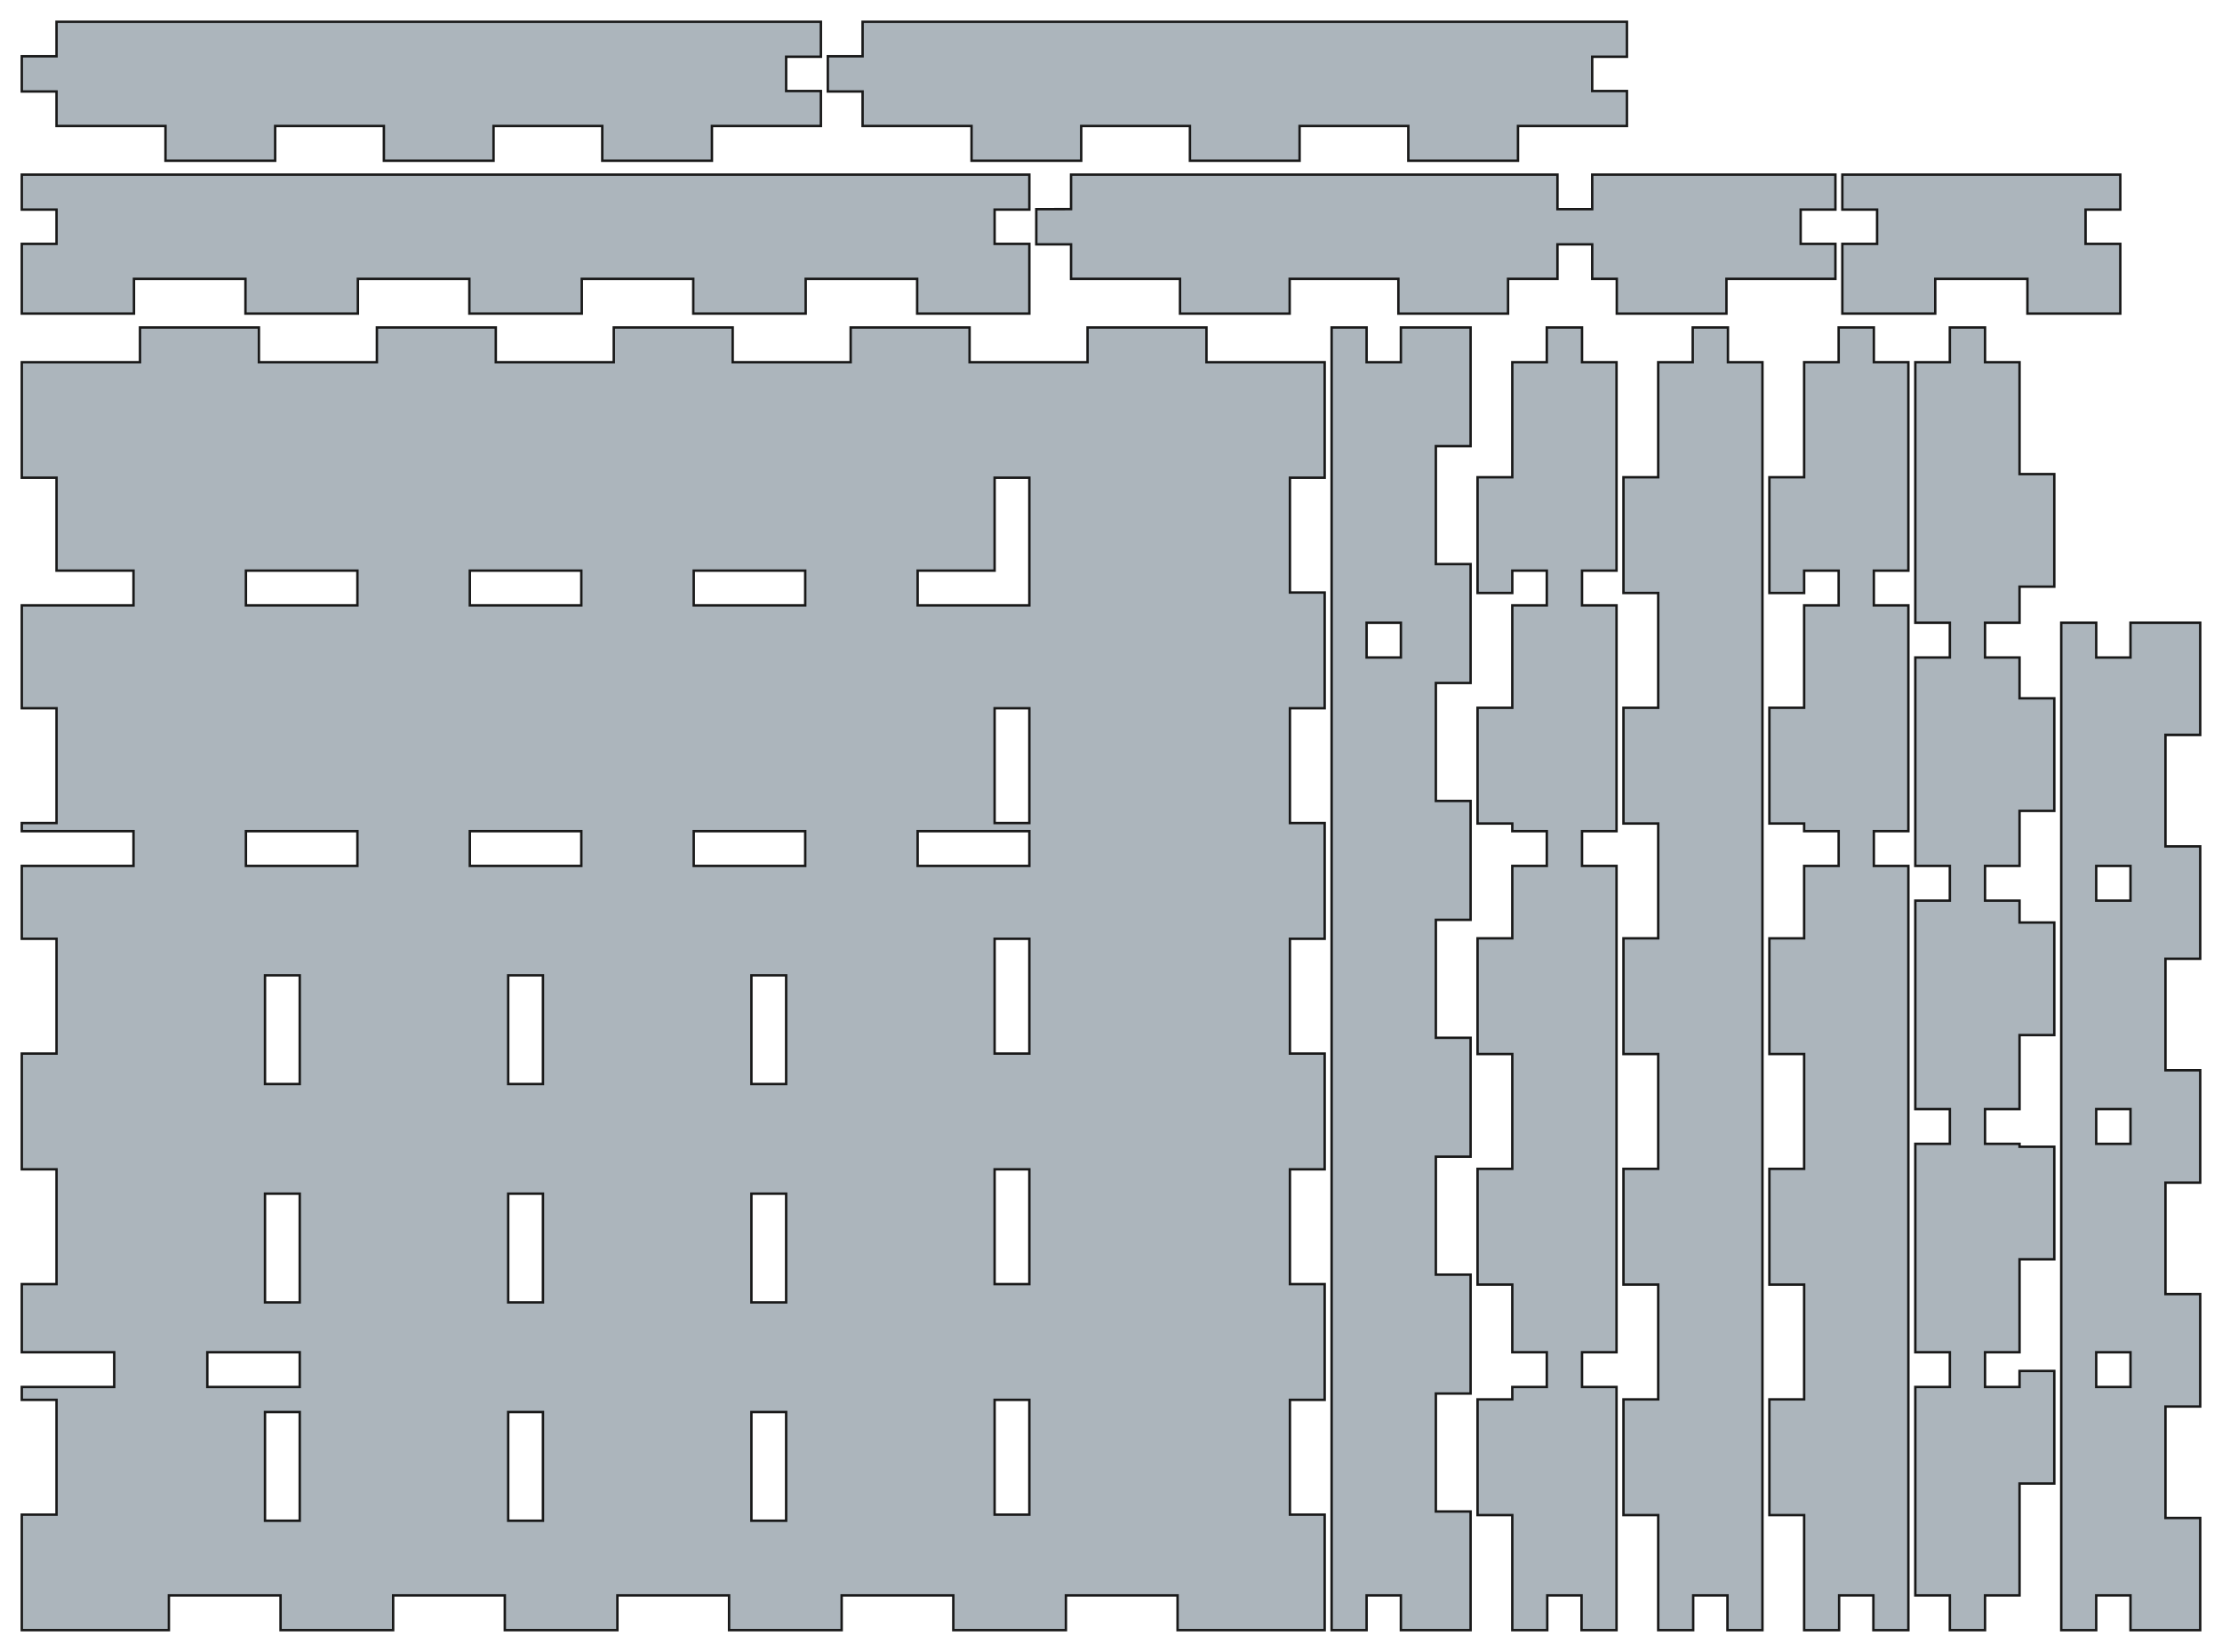
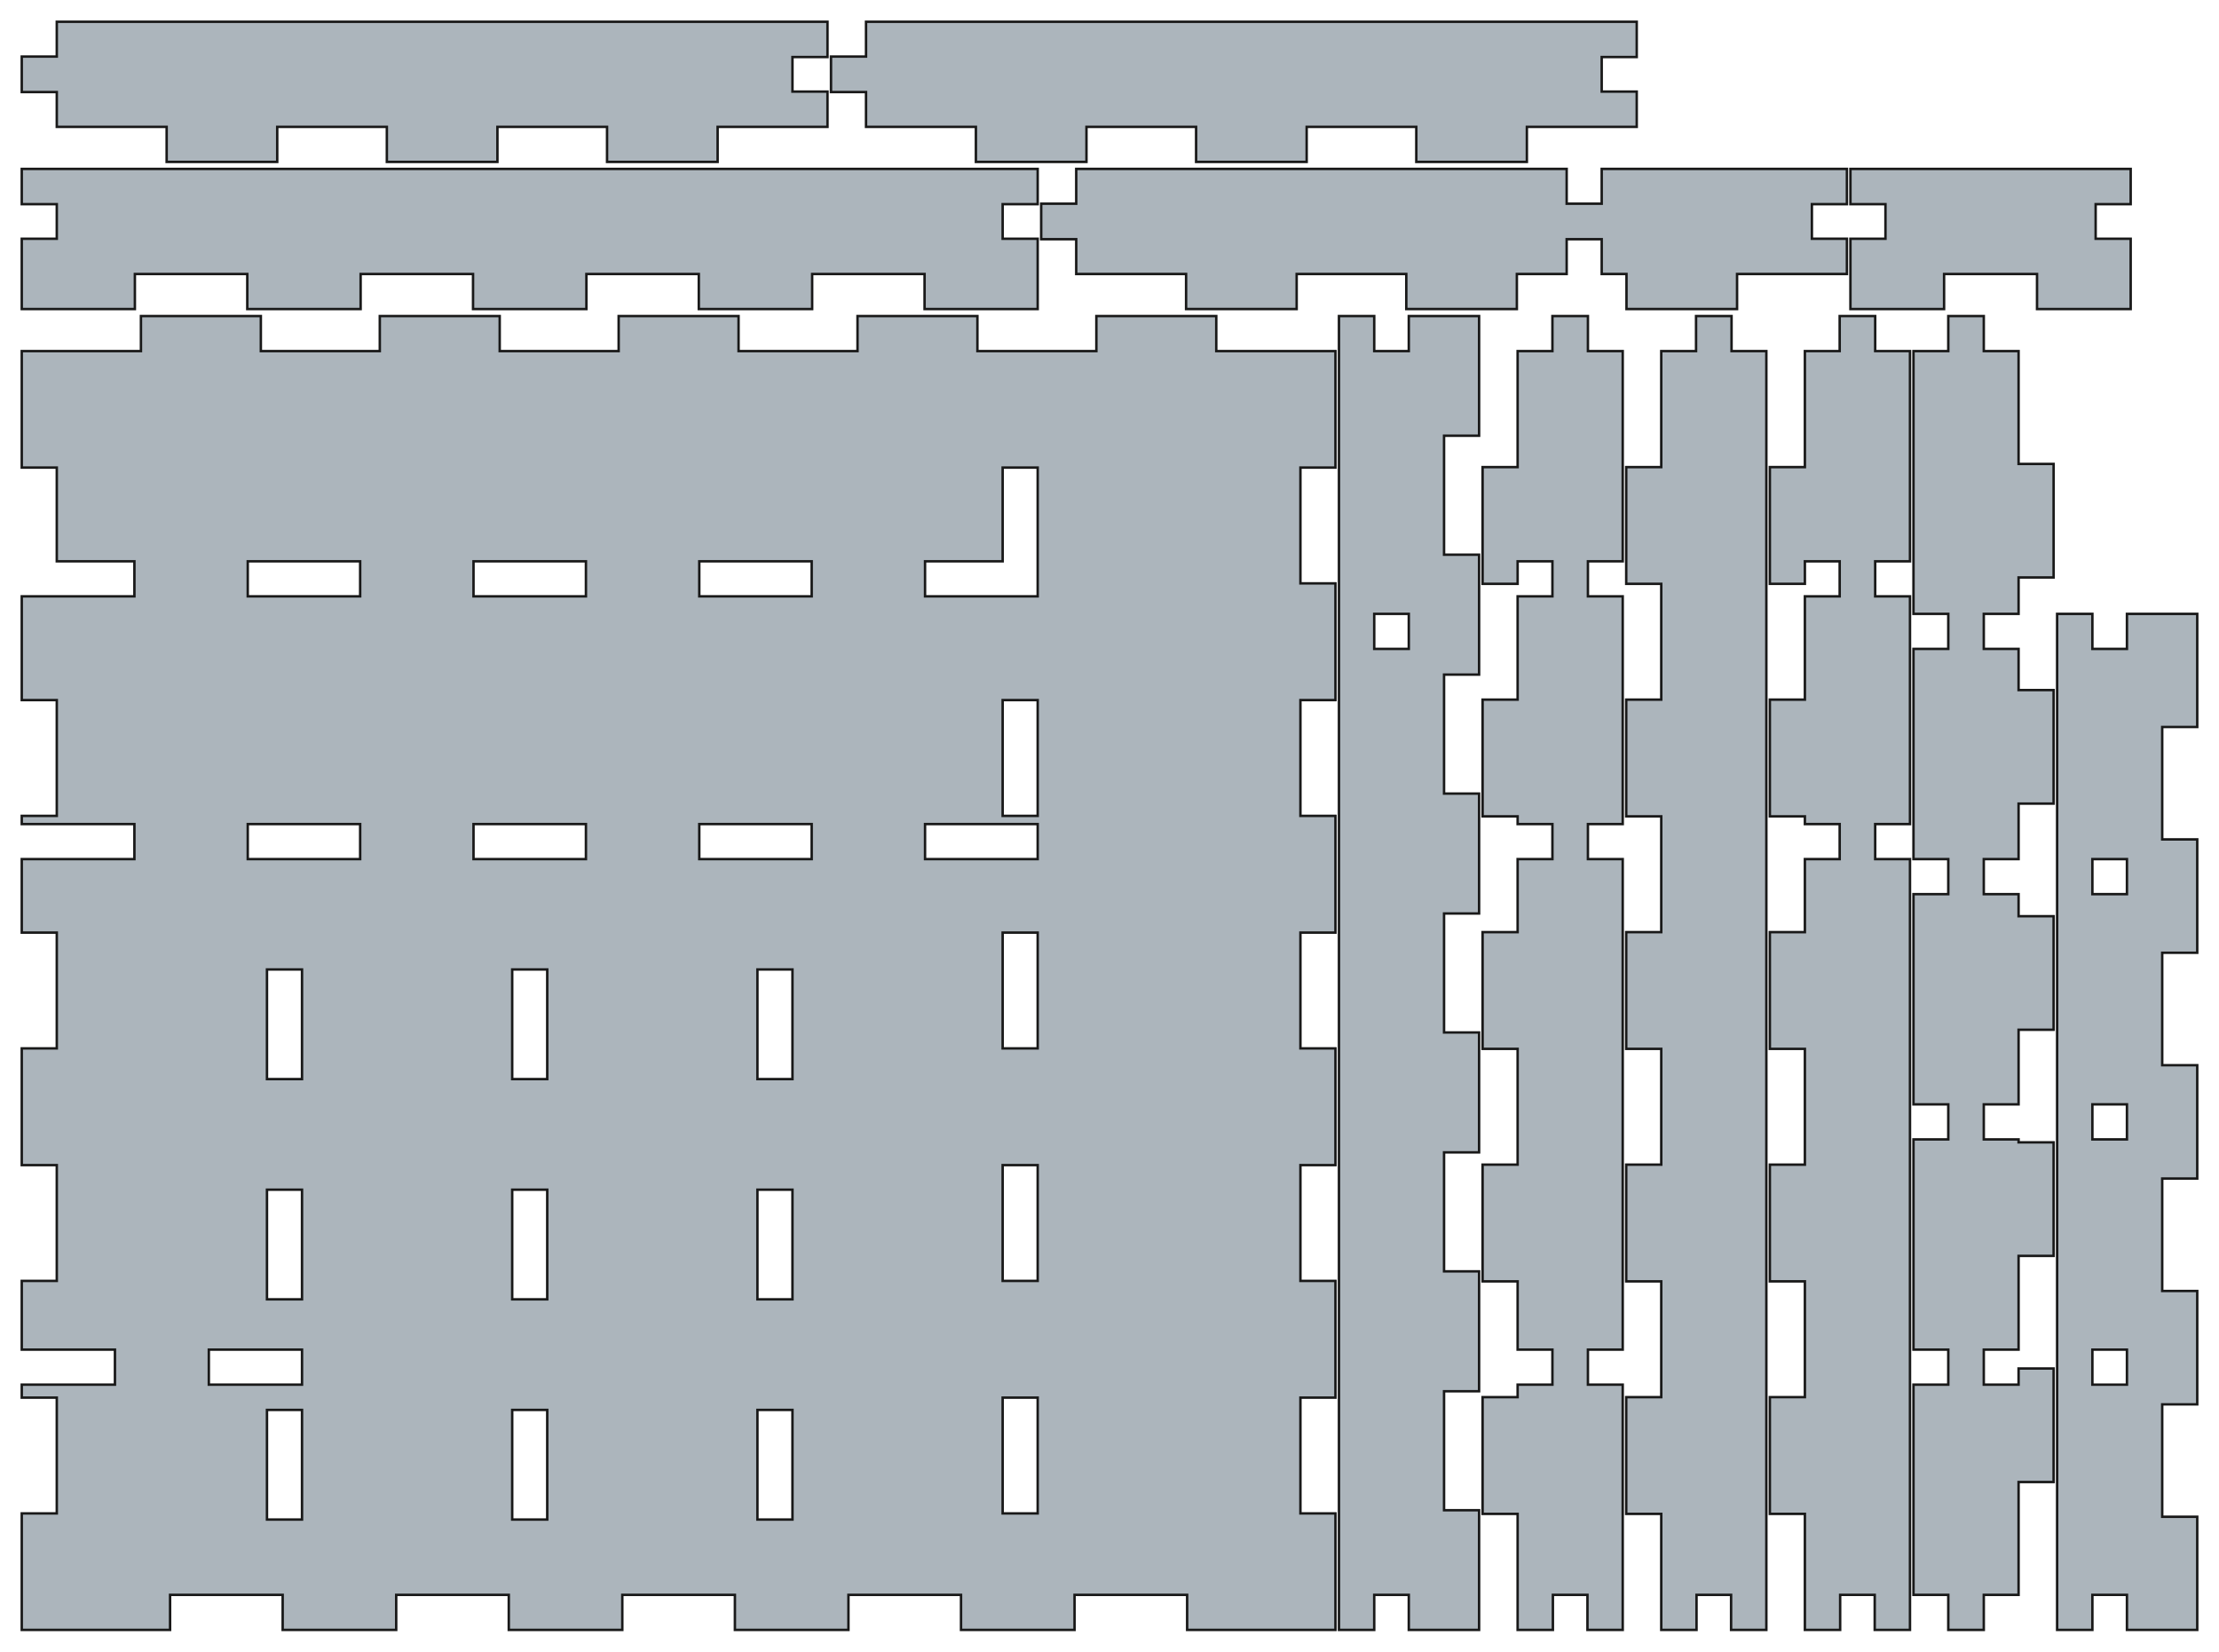
- <svg xmlns="http://www.w3.org/2000/svg" width="639.54mm" height="475.54mm" viewBox="0 0 639.54 475.54" version="1.1">
-   <g id="Layout_10mm_001" transform="translate(-418.73,469.27) scale(1,-1)">
+ <svg xmlns="http://www.w3.org/2000/svg" width="633.42mm" height="471.42mm" viewBox="0 0 633.42 471.42" version="1.1">
+   <g id="Layout_10mm_001" transform="translate(-418.79,465.21) scale(1,-1)">
    <path id="Layout_10mm_001_f0000" d="M 435.0 33.249 L 435.0 66.296 L 425.0 66.296 L 425.0 70.0 L 451.599 70.0 L 451.599 80.0 L 425.0 80.0 L 425.0 99.613 L 435.0 99.613 L 435.0 132.66 L 425.0 132.66 L 425.0 165.977 L 435.0 165.977 L 435.0 199.023 L 425.0 199.023 L 425.0 220.0 L 457.155 220.0 L 457.155 230.0 L 425.0 230.0 L 425.0 232.34 L 435.0 232.34 L 435.0 265.387 L 425.0 265.387 L 425.0 295.0 L 457.155 295.0 L 457.155 305.0 L 435.0 305.0 L 435.0 331.751 L 425.0 331.751 L 425.0 365.0 L 459.023 365.0 L 459.023 375.0 L 493.249 375.0 L 493.249 365.0 L 527.205 365.0 L 527.205 375.0 L 561.431 375.0 L 561.431 365.0 L 595.387 365.0 L 595.387 375.0 L 629.613 375.0 L 629.613 365.0 L 663.569 365.0 L 663.569 375.0 L 697.795 375.0 L 697.795 365.0 L 731.751 365.0 L 731.751 375.0 L 765.977 375.0 L 765.977 365.0 L 800.0 365.0 L 800.0 331.751 L 790.0 331.751 L 790.0 298.704 L 800.0 298.704 L 800.0 265.387 L 790.0 265.387 L 790.0 232.34 L 800.0 232.34 L 800.0 199.023 L 790.0 199.023 L 790.0 165.977 L 800.0 165.977 L 800.0 132.66 L 790.0 132.66 L 790.0 99.613 L 800.0 99.613 L 800.0 66.296 L 790.0 66.296 L 790.0 33.249 L 800.0 33.249 L 800.0 0.0 L 757.66 0.0 L 757.66 10.0 L 725.522 10.0 L 725.522 0.0 L 693.114 0.0 L 693.114 10.0 L 660.977 10.0 L 660.977 0.0 L 628.569 0.0 L 628.569 10.0 L 596.431 10.0 L 596.431 0.0 L 564.023 0.0 L 564.023 10.0 L 531.886 10.0 L 531.886 0.0 L 499.478 0.0 L 499.478 10.0 L 467.34 10.0 L 467.34 0.0 L 425.0 0.0 L 425.0 33.249 L 435.0 33.249 Z M 505.0 62.79 L 505.0 31.496 L 495.0 31.496 L 495.0 62.79 L 505.0 62.79 Z M 505.0 80.0 L 505.0 70.0 L 478.401 70.0 L 478.401 80.0 L 505.0 80.0 Z M 575.0 62.79 L 575.0 31.496 L 565.0 31.496 L 565.0 62.79 L 575.0 62.79 Z M 505.0 125.647 L 505.0 94.353 L 495.0 94.353 L 495.0 125.647 L 505.0 125.647 Z M 505.0 188.504 L 505.0 157.21 L 495.0 157.21 L 495.0 188.504 L 505.0 188.504 Z M 575.0 125.647 L 575.0 94.353 L 565.0 94.353 L 565.0 125.647 L 575.0 125.647 Z M 575.0 188.504 L 575.0 157.21 L 565.0 157.21 L 565.0 188.504 L 575.0 188.504 Z M 645.0 62.79 L 645.0 31.496 L 635.0 31.496 L 635.0 62.79 L 645.0 62.79 Z M 715.0 66.296 L 715.0 33.249 L 705.0 33.249 L 705.0 66.296 L 715.0 66.296 Z M 645.0 125.647 L 645.0 94.353 L 635.0 94.353 L 635.0 125.647 L 645.0 125.647 Z M 645.0 188.504 L 645.0 157.21 L 635.0 157.21 L 635.0 188.504 L 645.0 188.504 Z M 715.0 132.66 L 715.0 99.613 L 705.0 99.613 L 705.0 132.66 L 715.0 132.66 Z M 521.599 230.0 L 521.599 220.0 L 489.512 220.0 L 489.512 230.0 L 521.599 230.0 Z M 586.044 230.0 L 586.044 220.0 L 553.956 220.0 L 553.956 230.0 L 586.044 230.0 Z M 521.599 305.0 L 521.599 295.0 L 489.512 295.0 L 489.512 305.0 L 521.599 305.0 Z M 586.044 305.0 L 586.044 295.0 L 553.956 295.0 L 553.956 305.0 L 586.044 305.0 Z M 650.488 230.0 L 650.488 220.0 L 618.401 220.0 L 618.401 230.0 L 650.488 230.0 Z M 715.0 199.023 L 715.0 165.977 L 705.0 165.977 L 705.0 199.023 L 715.0 199.023 Z M 715.0 230.0 L 715.0 220.0 L 682.845 220.0 L 682.845 230.0 L 715.0 230.0 Z M 715.0 265.387 L 715.0 232.34 L 705.0 232.34 L 705.0 265.387 L 715.0 265.387 Z M 650.488 305.0 L 650.488 295.0 L 618.401 295.0 L 618.401 305.0 L 650.488 305.0 Z M 715.0 331.751 L 715.0 295.0 L 682.845 295.0 L 682.845 305.0 L 705.0 305.0 L 705.0 331.751 L 715.0 331.751 Z " stroke="#191919" stroke-width="0.7 px" style="stroke-width:0.7;stroke-miterlimit:4;stroke-dasharray:none;stroke-linecap:square;fill:#acb5bc;fill-opacity:1.0;fill-rule: evenodd" />
-     <path id="Layout_10mm_001_f0001" d="M 842.0 272.66 L 842.0 306.886 L 832.0 306.886 L 832.0 340.842 L 842 340.842 L 842.0 375.0 L 821.933 375.0 L 821.933 365.0 L 812.067 365.0 L 812.067 375.0 L 802.0 375.0 L 802.0 4.440892098500626e-15 L 812.067 3.32317506845925e-15 L 812.067 10 L 821.933 10 L 821.933 2.227940054666533e-15 L 842.0 0.0 L 842.0 34.158 L 832.0 34.158 L 832.0 68.114 L 842.0 68.114 L 842.0 102.34 L 832.0 102.34 L 832.0 136.296 L 842.0 136.296 L 842.0 170.522 L 832.0 170.522 L 832.0 204.478 L 842.0 204.478 L 842.0 238.704 L 832.0 238.704 L 832.0 272.66 L 842 272.66 Z M 821.933 290.0 L 821.933 280.0 L 812.067 280.0 L 812.067 290.0 L 821.933 290.0 Z " stroke="#191919" stroke-width="0.7 px" style="stroke-width:0.7;stroke-miterlimit:4;stroke-dasharray:none;stroke-linecap:square;fill:#acb5bc;fill-opacity:1.0;fill-rule: evenodd" />
-     <path id="Layout_10mm_001_f0002" d="M 873.933 0.0 L 884.0 0.0 L 884.0 70.0 L 874.067 70.0 L 874.067 80.0 L 884.0 80.0 L 884.0 220.0 L 874.067 220.0 L 874.067 230.0 L 884.0 230.0 L 884.0 295.0 L 874.067 295.0 L 874.067 305.0 L 884.0 305.0 L 884.0 365.0 L 874.067 365.0 L 874.067 375.0 L 863.933 375.0 L 863.933 365.0 L 854.0 365.0 L 854.0 331.886 L 844.0 331.886 L 844.0 298.569 L 854.0 298.569 L 854.0 305.0 L 863.933 305.0 L 863.933 295.0 L 854.0 295.0 L 854.0 265.522 L 844.0 265.522 L 844.0 232.205 L 854.0 232.205 L 854.0 230.0 L 863.933 230.0 L 863.933 220.0 L 854.0 220.0 L 854.0 199.158 L 844.0 199.158 L 844.0 165.842 L 854.0 165.842 L 854.0 132.795 L 844.0 132.795 L 844.0 99.478 L 854.0 99.478 L 854.0 80.0 L 863.933 80.0 L 863.933 70.0 L 854.0 70.0 L 854.0 66.431 L 844.0 66.431 L 844.0 33.114 L 854.0 33.114 L 854.0 0.0 L 864.067 0.0 L 864.067 10.0 L 873.933 10.0 L 873.933 0.0 Z " stroke="#191919" stroke-width="0.7 px" style="stroke-width:0.7;stroke-miterlimit:4;stroke-dasharray:none;stroke-linecap:square;fill:#acb5bc;fill-opacity:1.0;fill-rule: evenodd" />
-     <path id="Layout_10mm_001_f0003" d="M 915.933 0.0 L 926.0 0.0 L 926.0 365.0 L 916.067 365.0 L 916.067 375.0 L 905.933 375.0 L 905.933 365.0 L 896.0 365.0 L 896.0 331.886 L 886.0 331.886 L 886.0 298.569 L 896.0 298.569 L 896.0 265.522 L 886.0 265.522 L 886.0 232.205 L 896.0 232.205 L 896.0 199.158 L 886.0 199.158 L 886.0 165.842 L 896.0 165.842 L 896.0 132.795 L 886.0 132.795 L 886.0 99.478 L 896.0 99.478 L 896.0 66.431 L 886.0 66.431 L 886.0 33.114 L 896.0 33.114 L 896.0 0.0 L 906.067 0.0 L 906.067 10.0 L 915.933 10.0 L 915.933 0.0 Z " stroke="#191919" stroke-width="0.7 px" style="stroke-width:0.7;stroke-miterlimit:4;stroke-dasharray:none;stroke-linecap:square;fill:#acb5bc;fill-opacity:1.0;fill-rule: evenodd" />
-     <path id="Layout_10mm_001_f0004" d="M 957.933 0.0 L 968.0 0.0 L 968.0 220.0 L 958.067 220.0 L 958.067 230.0 L 968.0 230.0 L 968.0 295.0 L 958.067 295.0 L 958.067 305.0 L 968.0 305.0 L 968.0 365.0 L 958.067 365.0 L 958.067 375.0 L 947.933 375.0 L 947.932 365.0 L 938.0 365.0 L 938.0 331.886 L 928.0 331.886 L 928.0 298.569 L 938.0 298.569 L 938.0 305.0 L 947.933 305.0 L 947.932 295.0 L 938.0 295.0 L 938.0 265.522 L 928.0 265.522 L 928.0 232.205 L 938.0 232.205 L 938.0 230.0 L 947.933 230.0 L 947.932 220.0 L 938.0 220.0 L 938.0 199.158 L 928.0 199.158 L 928.0 165.842 L 938.0 165.842 L 938.0 132.795 L 928.0 132.795 L 928.0 99.478 L 938.0 99.478 L 938.0 66.431 L 928.0 66.431 L 928.0 33.114 L 938.0 33.114 L 938.0 0.0 L 948.067 0.0 L 948.067 10.0 L 957.933 10.0 L 957.932 0.0 Z " stroke="#191919" stroke-width="0.7 px" style="stroke-width:0.7;stroke-miterlimit:4;stroke-dasharray:none;stroke-linecap:square;fill:#acb5bc;fill-opacity:1.0;fill-rule: evenodd" />
-     <path id="Layout_10mm_001_f0005" d="M 990.067 0.0 L 979.933 1.1252110354575963e-15 L 979.933 10 L 970.0 10 L 970.0 70.0 L 979.933 70.0 L 979.933 80.0 L 970.0 80.0 L 970.0 140.0 L 979.933 140.0 L 979.933 150.0 L 970.0 150.0 L 970.0 210.0 L 979.933 210.0 L 979.933 220.0 L 970.0 220.0 L 970.0 280.0 L 979.933 280.0 L 979.933 290.0 L 970.0 290.0 L 970.0 365.0 L 979.933 365.0 L 979.933 375.0 L 990.067 375.0 L 990.067 365.0 L 1000.0 365.0 L 1000.0 332.795 L 1010.0 332.795 L 1010.0 300.387 L 1000.0 300.387 L 1000.0 290.0 L 990.067 290.0 L 990.067 280.0 L 1000.0 280.0 L 1000.0 268.249 L 1010.0 268.249 L 1010.0 235.842 L 1000.0 235.842 L 1000.0 220.0 L 990.067 220.0 L 990.067 210.0 L 1000.0 210.0 L 1000.0 203.704 L 1010.0 203.704 L 1010.0 171.296 L 1000.0 171.296 L 1000.0 150.0 L 990.067 150.0 L 990.067 140.0 L 1000.0 140.0 L 1000.0 139.158 L 1010.0 139.158 L 1010.0 106.751 L 1000.0 106.751 L 1000.0 80.0 L 990.067 80.0 L 990.067 70.0 L 1000.0 70.0 L 1000.0 74.613 L 1010.0 74.613 L 1010.0 42.205 L 1000.0 42.205 L 1000.0 10.0 L 990.067 10.0 L 990.067 0.0 Z " stroke="#191919" stroke-width="0.7 px" style="stroke-width:0.7;stroke-miterlimit:4;stroke-dasharray:none;stroke-linecap:square;fill:#acb5bc;fill-opacity:1.0;fill-rule: evenodd" />
-     <path id="Layout_10mm_001_f0006" d="M 1031.932 10 L 1022.067 10 L 1022.067 3.32317506845925e-15 L 1012.0 4.440892098500626e-15 L 1012.0 290.0 L 1022.067 290.0 L 1022.067 280.0 L 1031.932 280.0 L 1031.933 290.0 L 1052.0 290.0 L 1052.0 257.71 L 1042.0 257.71 L 1042.0 225.623 L 1052.0 225.623 L 1052.0 193.266 L 1042.0 193.266 L 1042.0 161.179 L 1052.0 161.179 L 1052.0 128.821 L 1042.0 128.821 L 1042.0 96.734 L 1052.0 96.734 L 1052.0 64.377 L 1042.0 64.377 L 1042.0 32.29 L 1052.0 32.29 L 1052.0 0.0 L 1031.932 2.227940054666533e-15 L 1031.932 10 Z M 1031.932 80.0 L 1031.932 70.0 L 1022.067 70.0 L 1022.067 80.0 L 1031.932 80.0 Z M 1031.933 150.0 L 1031.933 140.0 L 1022.067 140.0 L 1022.067 150.0 L 1031.933 150.0 Z M 1031.933 220.0 L 1031.933 210.0 L 1022.067 210.0 L 1022.067 220.0 L 1031.933 220.0 Z " stroke="#191919" stroke-width="0.7 px" style="stroke-width:0.7;stroke-miterlimit:4;stroke-dasharray:none;stroke-linecap:square;fill:#acb5bc;fill-opacity:1.0;fill-rule: evenodd" />
-     <path id="Layout_10mm_001_f0007" d="M 435.0 399.067 L 435.0 408.933 L 425.0 408.933 L 425.0 419.0 L 715.0 419.0 L 715.0 408.933 L 705.0 408.933 L 705.0 399.067 L 715.0 399.067 L 715.0 379.0 L 682.71 379.0 L 682.71 389.0 L 650.623 389.0 L 650.623 379.0 L 618.266 379.0 L 618.266 389.0 L 586.179 389.0 L 586.179 379.0 L 553.821 379.0 L 553.821 389.0 L 521.734 389.0 L 521.734 379.0 L 489.377 379.0 L 489.377 389.0 L 457.29 389.0 L 457.29 379.0 L 425.0 379.0 L 425.0 399.067 L 435.0 399.067 Z " stroke="#191919" stroke-width="0.7 px" style="stroke-width:0.7;stroke-miterlimit:4;stroke-dasharray:none;stroke-linecap:square;fill:#acb5bc;fill-opacity:1.0;fill-rule: evenodd" />
-     <path id="Layout_10mm_001_f0008" d="M 947.0 408.933 L 947.0 419.0 L 877.0 419.0 L 877.0 409.067 L 867.0 409.067 L 867.0 419.0 L 727.0 419.0 L 727.0 409.068 L 717.0 409.067 L 717.0 398.933 L 727.0 398.933 L 727.0 389 L 758.361 389 L 758.361 379 L 789.925 379.0 L 789.925 389.0 L 821.218 389 L 821.218 379 L 852.782 379.0 L 852.782 389.0 L 867.0 389.0 L 867.0 398.933 L 877.0 398.933 L 877.0 389.0 L 884.075 389.0 L 884.075 379.0 L 915.639 379.0 L 915.639 389.0 L 947.0 389.0 L 947.0 399.067 L 937.0 399.067 L 937.0 408.933 L 947.0 408.933 Z " stroke="#191919" stroke-width="0.7 px" style="stroke-width:0.7;stroke-miterlimit:4;stroke-dasharray:none;stroke-linecap:square;fill:#acb5bc;fill-opacity:1.0;fill-rule: evenodd" />
-     <path id="Layout_10mm_001_f0009" d="M 655.0 452.933 L 655.0 463.0 L 435.0 463.0 L 435.0 453.067 L 425.0 453.067 L 425.0 442.933 L 435.0 442.933 L 435.0 433.0 L 466.361 433.0 L 466.361 423.0 L 497.925 423.0 L 497.925 433.0 L 529.218 433.0 L 529.218 423.0 L 560.782 423.0 L 560.782 433.0 L 592.075 433.0 L 592.075 423.0 L 623.639 423.0 L 623.639 433.0 L 655.0 433.0 L 655.0 443.067 L 645.0 443.067 L 645.0 452.933 L 655.0 452.933 Z " stroke="#191919" stroke-width="0.7 px" style="stroke-width:0.7;stroke-miterlimit:4;stroke-dasharray:none;stroke-linecap:square;fill:#acb5bc;fill-opacity:1.0;fill-rule: evenodd" />
-     <path id="Layout_10mm_001_f0010" d="M 887.0 452.933 L 887.0 463.0 L 667.0 463.0 L 667.0 453.067 L 657.0 453.067 L 657.0 442.933 L 667.0 442.933 L 667.0 433.0 L 698.361 433.0 L 698.361 423.0 L 729.925 423.0 L 729.925 433.0 L 761.218 433.0 L 761.218 423.0 L 792.782 423.0 L 792.782 433.0 L 824.075 433.0 L 824.075 423.0 L 855.639 423.0 L 855.639 433.0 L 887.0 433.0 L 887.0 443.067 L 877.0 443.067 L 877.0 452.933 L 887.0 452.933 Z " stroke="#191919" stroke-width="0.7 px" style="stroke-width:0.7;stroke-miterlimit:4;stroke-dasharray:none;stroke-linecap:square;fill:#acb5bc;fill-opacity:1.0;fill-rule: evenodd" />
-     <path id="Layout_10mm_001_f0011" d="M 959.0 399.067 L 959.0 408.933 L 949.0 408.933 L 949.0 419.0 L 1029.0 419.0 L 1029.0 408.933 L 1019.0 408.933 L 1019.0 399.067 L 1029.0 399.067 L 1029.0 379.0 L 1002.266 379.0 L 1002.266 389.0 L 975.734 389.0 L 975.734 379.0 L 949.0 379.0 L 949.0 399.067 L 959.0 399.067 Z " stroke="#191919" stroke-width="0.7 px" style="stroke-width:0.7;stroke-miterlimit:4;stroke-dasharray:none;stroke-linecap:square;fill:#acb5bc;fill-opacity:1.0;fill-rule: evenodd" />
+     <path id="Layout_10mm_001_f0001" d="M 841.0 272.66 L 841.0 306.886 L 831.0 306.886 L 831.0 340.842 L 841 340.842 L 841.0 375.0 L 820.933 375.0 L 820.933 365.0 L 811.067 365.0 L 811.067 375.0 L 801.0 375.0 L 801.0 4.440892098500626e-15 L 811.067 3.32317506845925e-15 L 811.067 10 L 820.933 10 L 820.933 2.227940054666533e-15 L 841.0 0.0 L 841.0 34.158 L 831.0 34.158 L 831.0 68.114 L 841.0 68.114 L 841.0 102.34 L 831.0 102.34 L 831.0 136.296 L 841.0 136.296 L 841.0 170.522 L 831.0 170.522 L 831.0 204.478 L 841.0 204.478 L 841.0 238.704 L 831.0 238.704 L 831.0 272.66 L 841 272.66 Z M 820.933 290.0 L 820.933 280.0 L 811.067 280.0 L 811.067 290.0 L 820.933 290.0 Z " stroke="#191919" stroke-width="0.7 px" style="stroke-width:0.7;stroke-miterlimit:4;stroke-dasharray:none;stroke-linecap:square;fill:#acb5bc;fill-opacity:1.0;fill-rule: evenodd" />
+     <path id="Layout_10mm_001_f0002" d="M 871.933 0.0 L 882.0 0.0 L 882.0 70.0 L 872.067 70.0 L 872.067 80.0 L 882.0 80.0 L 882.0 220.0 L 872.067 220.0 L 872.067 230.0 L 882.0 230.0 L 882.0 295.0 L 872.067 295.0 L 872.067 305.0 L 882.0 305.0 L 882.0 365.0 L 872.067 365.0 L 872.067 375.0 L 861.933 375.0 L 861.933 365.0 L 852.0 365.0 L 852.0 331.886 L 842.0 331.886 L 842.0 298.569 L 852.0 298.569 L 852.0 305.0 L 861.933 305.0 L 861.933 295.0 L 852.0 295.0 L 852.0 265.522 L 842.0 265.522 L 842.0 232.205 L 852.0 232.205 L 852.0 230.0 L 861.933 230.0 L 861.933 220.0 L 852.0 220.0 L 852.0 199.158 L 842.0 199.158 L 842.0 165.842 L 852.0 165.842 L 852.0 132.795 L 842.0 132.795 L 842.0 99.478 L 852.0 99.478 L 852.0 80.0 L 861.933 80.0 L 861.933 70.0 L 852.0 70.0 L 852.0 66.431 L 842.0 66.431 L 842.0 33.114 L 852.0 33.114 L 852.0 0.0 L 862.067 0.0 L 862.067 10.0 L 871.933 10.0 L 871.933 0.0 Z " stroke="#191919" stroke-width="0.7 px" style="stroke-width:0.7;stroke-miterlimit:4;stroke-dasharray:none;stroke-linecap:square;fill:#acb5bc;fill-opacity:1.0;fill-rule: evenodd" />
+     <path id="Layout_10mm_001_f0003" d="M 912.933 0.0 L 923.0 0.0 L 923.0 365.0 L 913.067 365.0 L 913.067 375.0 L 902.933 375.0 L 902.933 365.0 L 893.0 365.0 L 893.0 331.886 L 883.0 331.886 L 883.0 298.569 L 893.0 298.569 L 893.0 265.522 L 883.0 265.522 L 883.0 232.205 L 893.0 232.205 L 893.0 199.158 L 883.0 199.158 L 883.0 165.842 L 893.0 165.842 L 893.0 132.795 L 883.0 132.795 L 883.0 99.478 L 893.0 99.478 L 893.0 66.431 L 883.0 66.431 L 883.0 33.114 L 893.0 33.114 L 893.0 0.0 L 903.067 0.0 L 903.067 10.0 L 912.933 10.0 L 912.933 0.0 Z " stroke="#191919" stroke-width="0.7 px" style="stroke-width:0.7;stroke-miterlimit:4;stroke-dasharray:none;stroke-linecap:square;fill:#acb5bc;fill-opacity:1.0;fill-rule: evenodd" />
+     <path id="Layout_10mm_001_f0004" d="M 953.933 0.0 L 964.0 0.0 L 964.0 220.0 L 954.067 220.0 L 954.067 230.0 L 964.0 230.0 L 964.0 295.0 L 954.067 295.0 L 954.067 305.0 L 964.0 305.0 L 964.0 365.0 L 954.067 365.0 L 954.067 375.0 L 943.933 375.0 L 943.932 365.0 L 934.0 365.0 L 934.0 331.886 L 924.0 331.886 L 924.0 298.569 L 934.0 298.569 L 934.0 305.0 L 943.933 305.0 L 943.932 295.0 L 934.0 295.0 L 934.0 265.522 L 924.0 265.522 L 924.0 232.205 L 934.0 232.205 L 934.0 230.0 L 943.933 230.0 L 943.932 220.0 L 934.0 220.0 L 934.0 199.158 L 924.0 199.158 L 924.0 165.842 L 934.0 165.842 L 934.0 132.795 L 924.0 132.795 L 924.0 99.478 L 934.0 99.478 L 934.0 66.431 L 924.0 66.431 L 924.0 33.114 L 934.0 33.114 L 934.0 0.0 L 944.067 0.0 L 944.067 10.0 L 953.933 10.0 L 953.932 0.0 Z " stroke="#191919" stroke-width="0.7 px" style="stroke-width:0.7;stroke-miterlimit:4;stroke-dasharray:none;stroke-linecap:square;fill:#acb5bc;fill-opacity:1.0;fill-rule: evenodd" />
+     <path id="Layout_10mm_001_f0005" d="M 985.067 0.0 L 974.933 1.1252110354575963e-15 L 974.933 10 L 965.0 10 L 965.0 70.0 L 974.933 70.0 L 974.933 80.0 L 965.0 80.0 L 965.0 140.0 L 974.933 140.0 L 974.933 150.0 L 965.0 150.0 L 965.0 210.0 L 974.933 210.0 L 974.933 220.0 L 965.0 220.0 L 965.0 280.0 L 974.933 280.0 L 974.933 290.0 L 965.0 290.0 L 965.0 365.0 L 974.933 365.0 L 974.933 375.0 L 985.067 375.0 L 985.067 365.0 L 995.0 365.0 L 995.0 332.795 L 1005.0 332.795 L 1005.0 300.387 L 995.0 300.387 L 995.0 290.0 L 985.067 290.0 L 985.067 280.0 L 995.0 280.0 L 995.0 268.249 L 1005.0 268.249 L 1005.0 235.842 L 995.0 235.842 L 995.0 220.0 L 985.067 220.0 L 985.067 210.0 L 995.0 210.0 L 995.0 203.704 L 1005.0 203.704 L 1005.0 171.296 L 995.0 171.296 L 995.0 150.0 L 985.067 150.0 L 985.067 140.0 L 995.0 140.0 L 995.0 139.158 L 1005.0 139.158 L 1005.0 106.751 L 995.0 106.751 L 995.0 80.0 L 985.067 80.0 L 985.067 70.0 L 995.0 70.0 L 995.0 74.613 L 1005.0 74.613 L 1005.0 42.205 L 995.0 42.205 L 995.0 10.0 L 985.067 10.0 L 985.067 0.0 Z " stroke="#191919" stroke-width="0.7 px" style="stroke-width:0.7;stroke-miterlimit:4;stroke-dasharray:none;stroke-linecap:square;fill:#acb5bc;fill-opacity:1.0;fill-rule: evenodd" />
+     <path id="Layout_10mm_001_f0006" d="M 1025.932 10 L 1016.067 10 L 1016.067 3.32317506845925e-15 L 1006.0 4.440892098500626e-15 L 1006.0 290.0 L 1016.067 290.0 L 1016.067 280.0 L 1025.932 280.0 L 1025.933 290.0 L 1046.0 290.0 L 1046.0 257.71 L 1036.0 257.71 L 1036.0 225.623 L 1046.0 225.623 L 1046.0 193.266 L 1036.0 193.266 L 1036.0 161.179 L 1046.0 161.179 L 1046.0 128.821 L 1036.0 128.821 L 1036.0 96.734 L 1046.0 96.734 L 1046.0 64.377 L 1036.0 64.377 L 1036.0 32.29 L 1046.0 32.29 L 1046.0 0.0 L 1025.932 2.227940054666533e-15 L 1025.932 10 Z M 1025.932 80.0 L 1025.932 70.0 L 1016.067 70.0 L 1016.067 80.0 L 1025.932 80.0 Z M 1025.933 150.0 L 1025.933 140.0 L 1016.067 140.0 L 1016.067 150.0 L 1025.933 150.0 Z M 1025.933 220.0 L 1025.933 210.0 L 1016.067 210.0 L 1016.067 220.0 L 1025.933 220.0 Z " stroke="#191919" stroke-width="0.7 px" style="stroke-width:0.7;stroke-miterlimit:4;stroke-dasharray:none;stroke-linecap:square;fill:#acb5bc;fill-opacity:1.0;fill-rule: evenodd" />
+     <path id="Layout_10mm_001_f0007" d="M 435.0 397.067 L 435.0 406.933 L 425.0 406.933 L 425.0 417.0 L 715.0 417.0 L 715.0 406.933 L 705.0 406.933 L 705.0 397.067 L 715.0 397.067 L 715.0 377.0 L 682.71 377.0 L 682.71 387.0 L 650.623 387.0 L 650.623 377.0 L 618.266 377.0 L 618.266 387.0 L 586.179 387.0 L 586.179 377.0 L 553.821 377.0 L 553.821 387.0 L 521.734 387.0 L 521.734 377.0 L 489.377 377.0 L 489.377 387.0 L 457.29 387.0 L 457.29 377.0 L 425.0 377.0 L 425.0 397.067 L 435.0 397.067 Z " stroke="#191919" stroke-width="0.7 px" style="stroke-width:0.7;stroke-miterlimit:4;stroke-dasharray:none;stroke-linecap:square;fill:#acb5bc;fill-opacity:1.0;fill-rule: evenodd" />
+     <path id="Layout_10mm_001_f0008" d="M 946.0 406.933 L 946.0 417.0 L 876.0 417.0 L 876.0 407.067 L 866.0 407.067 L 866.0 417.0 L 726.0 417.0 L 726.0 407.068 L 716.0 407.067 L 716.0 396.933 L 726.0 396.933 L 726.0 387 L 757.361 387 L 757.361 377 L 788.925 377.0 L 788.925 387.0 L 820.218 387 L 820.218 377 L 851.782 377.0 L 851.782 387.0 L 866.0 387.0 L 866.0 396.933 L 876.0 396.933 L 876.0 387.0 L 883.075 387.0 L 883.075 377.0 L 914.639 377.0 L 914.639 387.0 L 946.0 387.0 L 946.0 397.067 L 936.0 397.067 L 936.0 406.933 L 946.0 406.933 Z " stroke="#191919" stroke-width="0.7 px" style="stroke-width:0.7;stroke-miterlimit:4;stroke-dasharray:none;stroke-linecap:square;fill:#acb5bc;fill-opacity:1.0;fill-rule: evenodd" />
+     <path id="Layout_10mm_001_f0009" d="M 655.0 448.933 L 655.0 459.0 L 435.0 459.0 L 435.0 449.067 L 425.0 449.067 L 425.0 438.933 L 435.0 438.933 L 435.0 429.0 L 466.361 429.0 L 466.361 419.0 L 497.925 419.0 L 497.925 429.0 L 529.218 429.0 L 529.218 419.0 L 560.782 419.0 L 560.782 429.0 L 592.075 429.0 L 592.075 419.0 L 623.639 419.0 L 623.639 429.0 L 655.0 429.0 L 655.0 439.067 L 645.0 439.067 L 645.0 448.933 L 655.0 448.933 Z " stroke="#191919" stroke-width="0.7 px" style="stroke-width:0.7;stroke-miterlimit:4;stroke-dasharray:none;stroke-linecap:square;fill:#acb5bc;fill-opacity:1.0;fill-rule: evenodd" />
+     <path id="Layout_10mm_001_f0010" d="M 886.0 448.933 L 886.0 459.0 L 666.0 459.0 L 666.0 449.067 L 656.0 449.067 L 656.0 438.933 L 666.0 438.933 L 666.0 429.0 L 697.361 429.0 L 697.361 419.0 L 728.925 419.0 L 728.925 429.0 L 760.218 429.0 L 760.218 419.0 L 791.782 419.0 L 791.782 429.0 L 823.075 429.0 L 823.075 419.0 L 854.639 419.0 L 854.639 429.0 L 886.0 429.0 L 886.0 439.067 L 876.0 439.067 L 876.0 448.933 L 886.0 448.933 Z " stroke="#191919" stroke-width="0.7 px" style="stroke-width:0.7;stroke-miterlimit:4;stroke-dasharray:none;stroke-linecap:square;fill:#acb5bc;fill-opacity:1.0;fill-rule: evenodd" />
+     <path id="Layout_10mm_001_f0011" d="M 957.0 397.067 L 957.0 406.933 L 947.0 406.933 L 947.0 417.0 L 1027.0 417.0 L 1027.0 406.933 L 1017.0 406.933 L 1017.0 397.067 L 1027.0 397.067 L 1027.0 377.0 L 1000.266 377.0 L 1000.266 387.0 L 973.734 387.0 L 973.734 377.0 L 947.0 377.0 L 947.0 397.067 L 957.0 397.067 Z " stroke="#191919" stroke-width="0.7 px" style="stroke-width:0.7;stroke-miterlimit:4;stroke-dasharray:none;stroke-linecap:square;fill:#acb5bc;fill-opacity:1.0;fill-rule: evenodd" />
  </g>
</svg>
